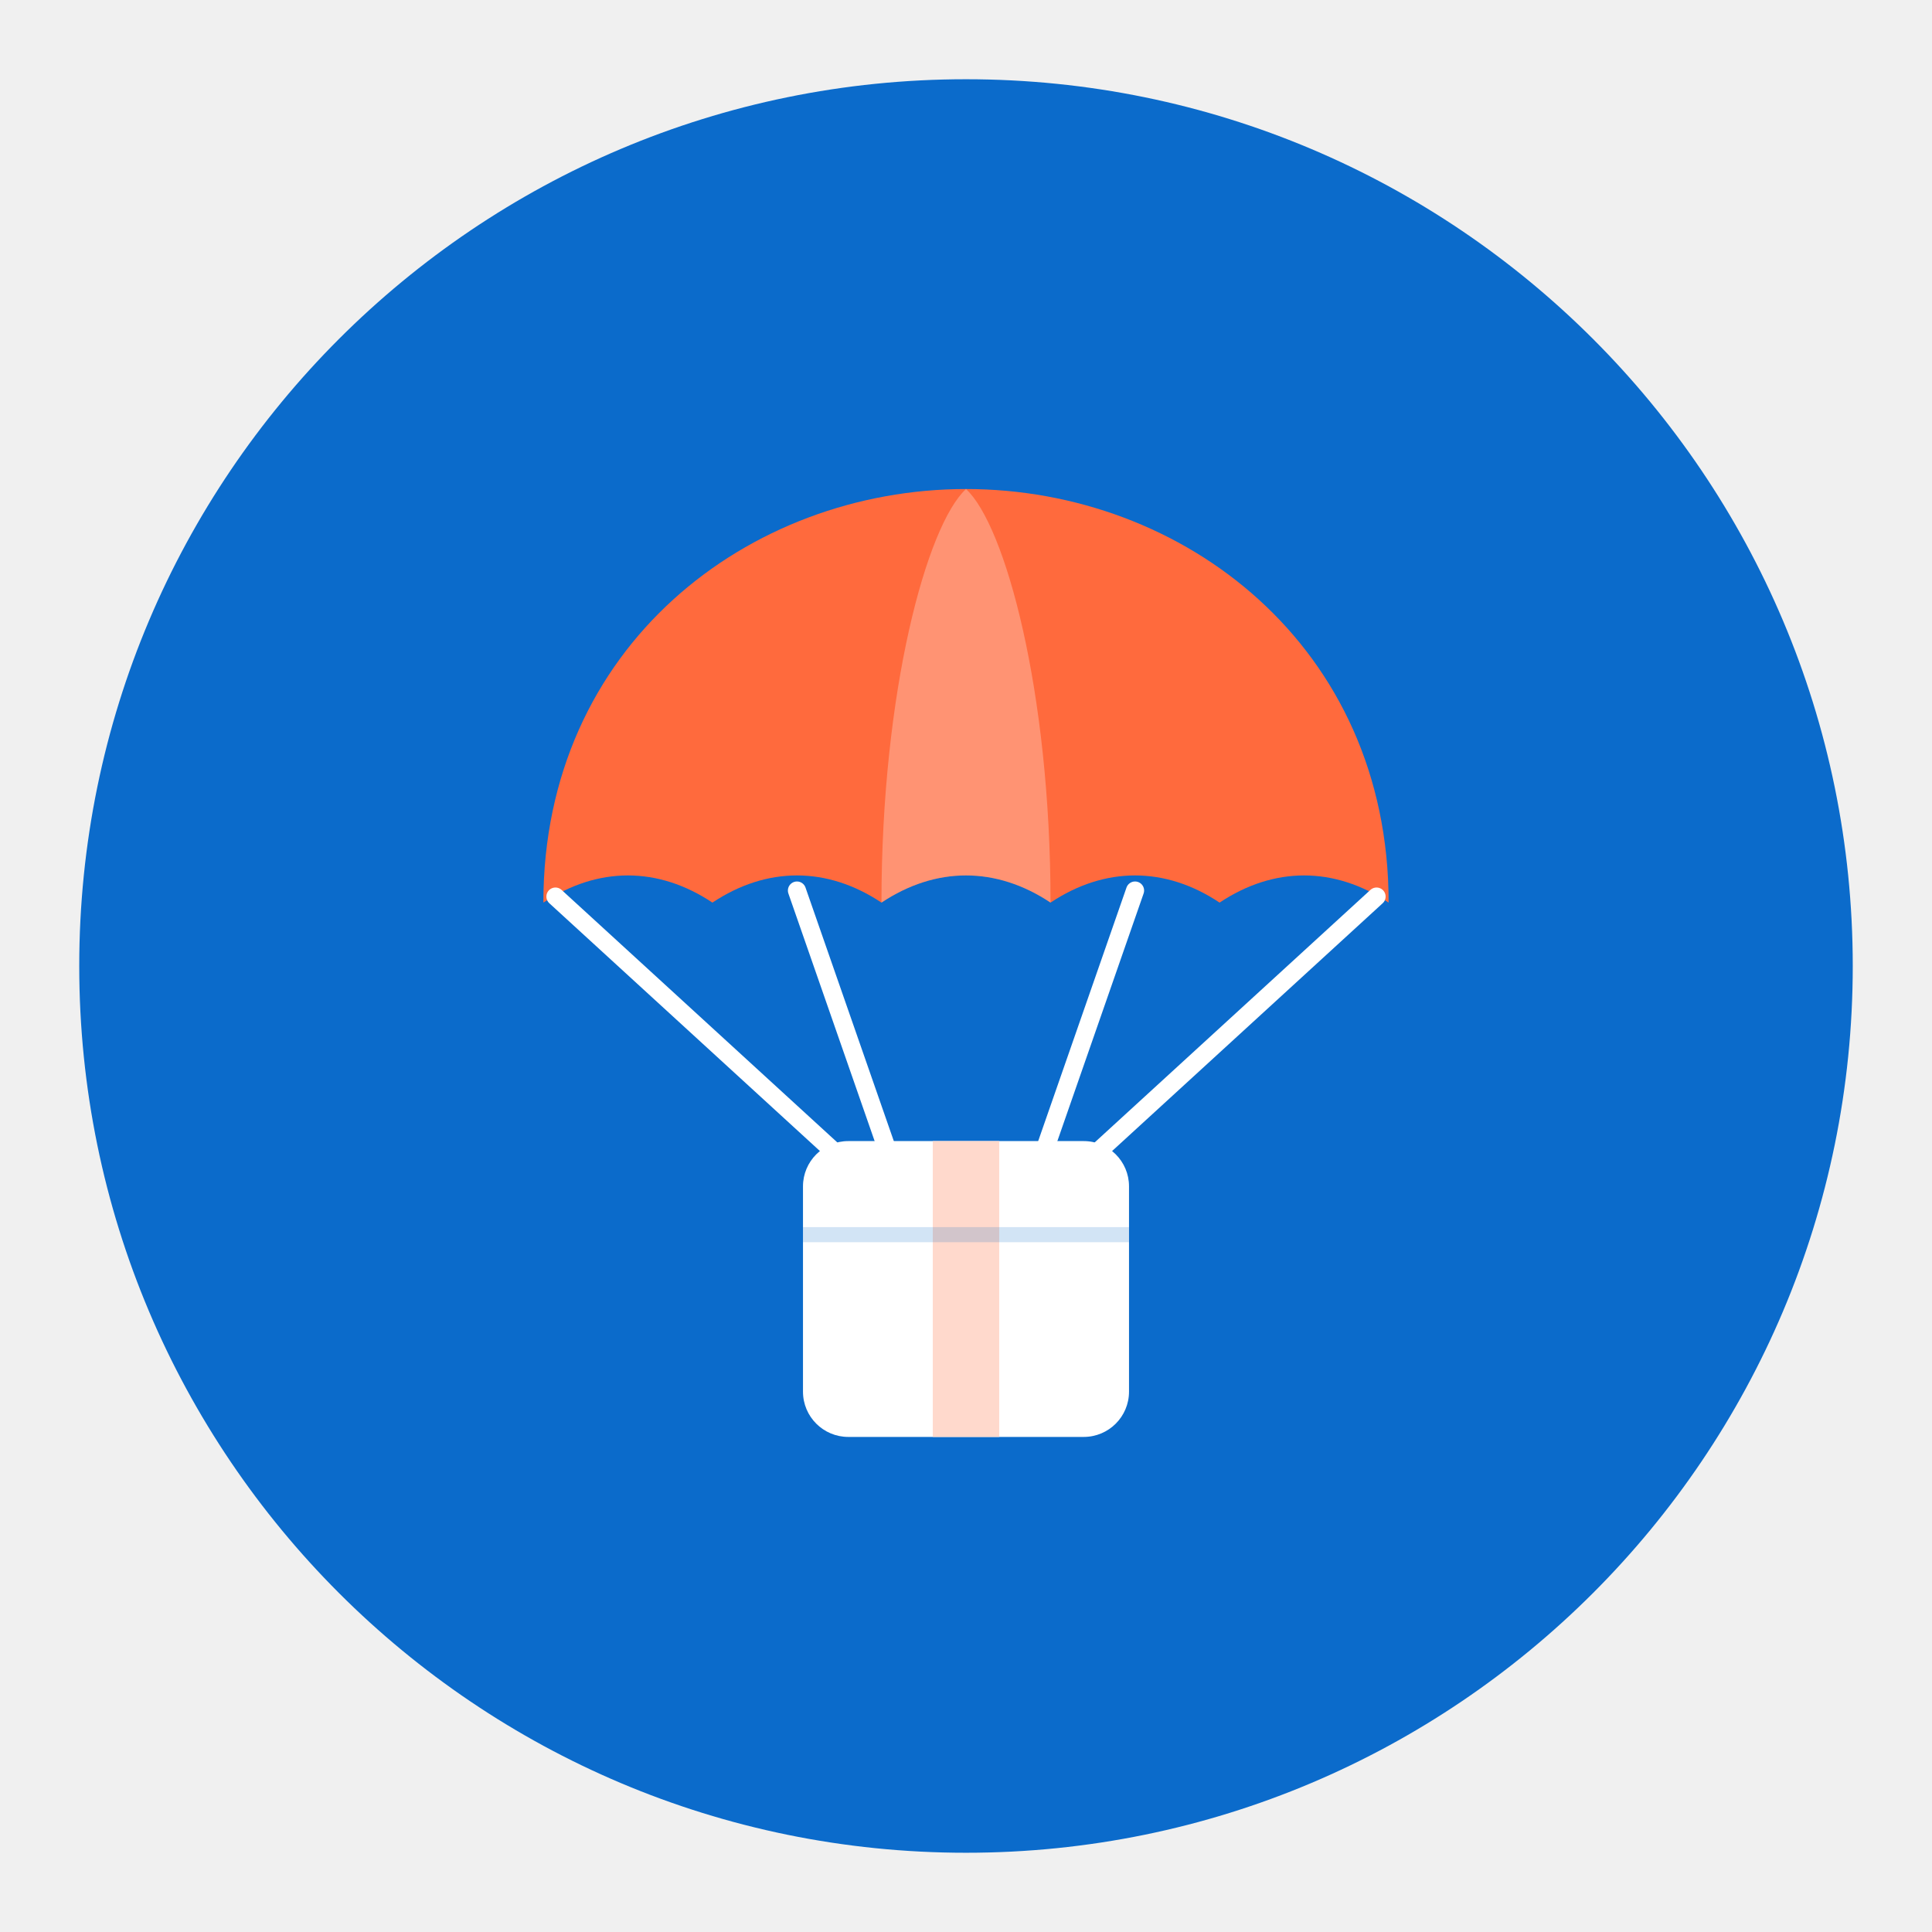
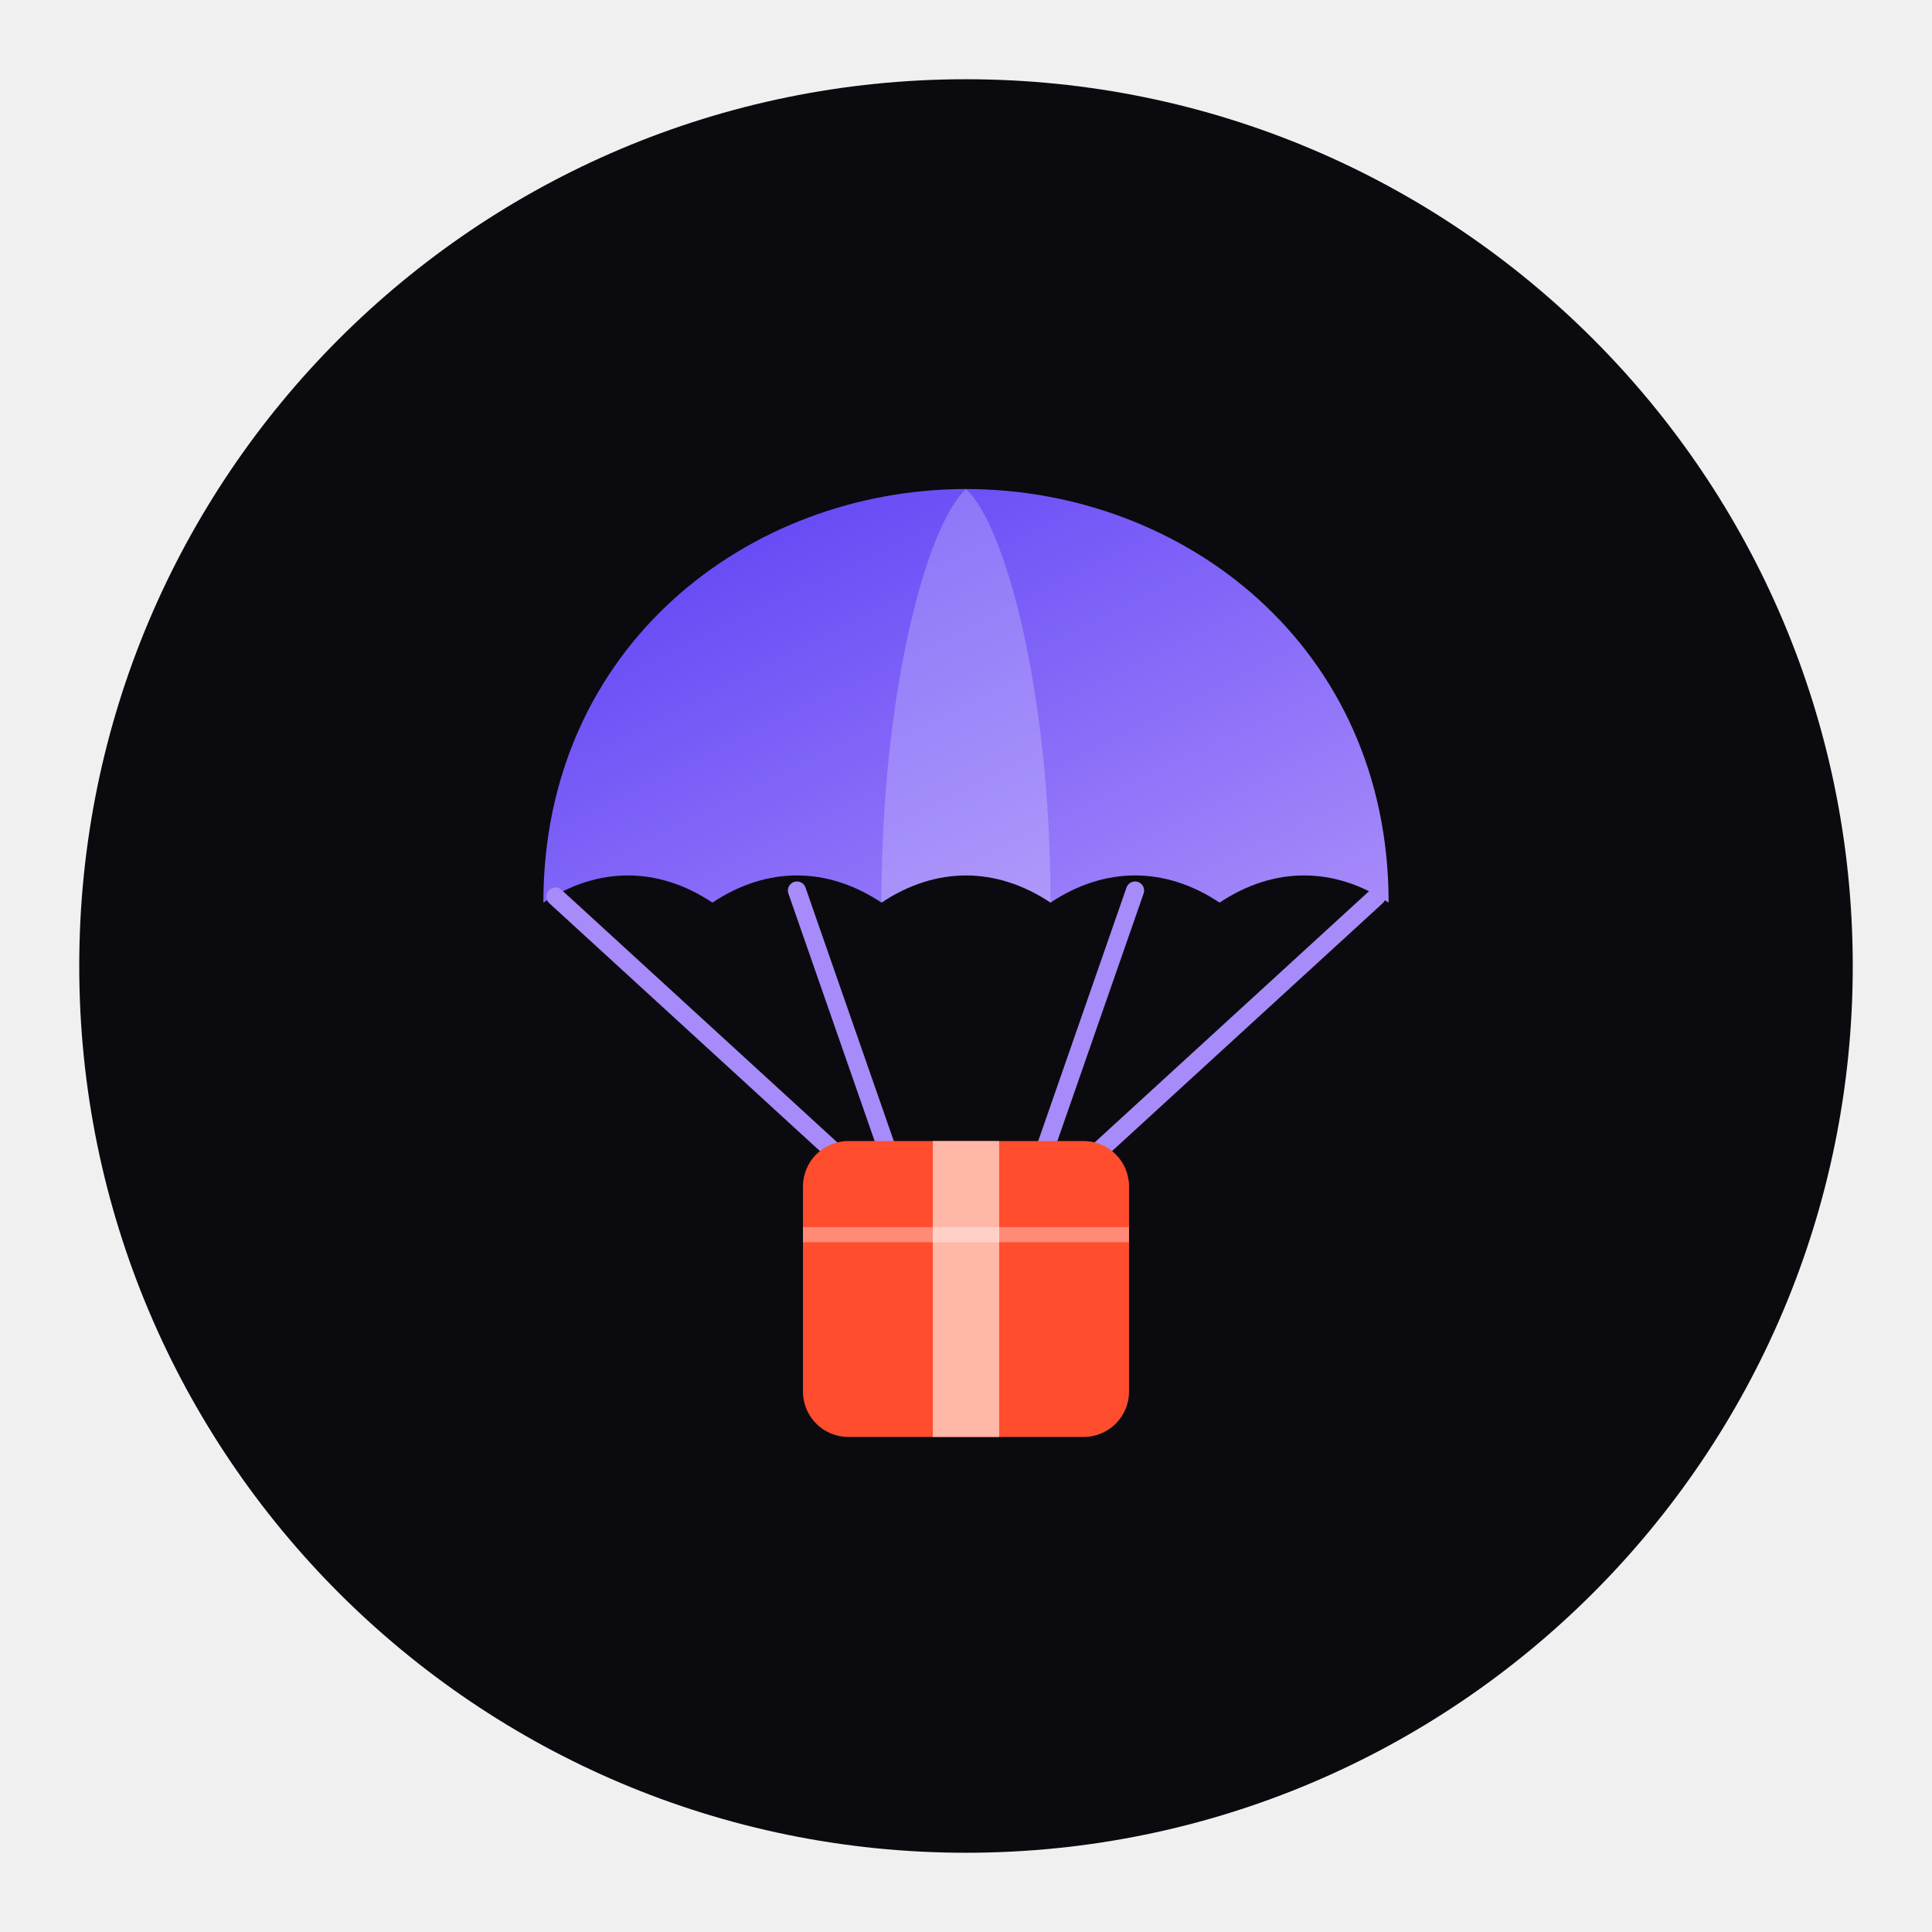
<svg xmlns="http://www.w3.org/2000/svg" width="1024" height="1024" viewBox="0 0 1024 1024">
-   <circle cx="512" cy="512" r="470" fill="#0b6bcb" />
+   <defs>
+     <linearGradient id="canopy" x1="0" y1="0" x2="1" y2="1">
+       <stop offset="0" stop-color="#5b3df5" />
+       <stop offset="1" stop-color="#a78bfa" />
+     </linearGradient>
+   </defs>
+   <circle cx="512" cy="512" r="470" fill="#0b0b0f" />
  <g transform="translate(512 512) scale(0.8) translate(-512 -512)">
    <g id="mark">
-       <path d="M232 470 C232 300 368 196 512 196 C656 196 792 300 792 470 C756 446 716 446 680 470 C644 446 604 446 568 470 C532 446 492 446 456 470 C420 446 380 446 344 470 C308 446 268 446 232 470 Z" fill="#ff6a3d" />
-       <path d="M456 470 C456 330 486 220 512 196 C538 220 568 330 568 470 C532 446 492 446 456 470 Z" fill="#ffffff" fill-opacity="0.28" />
-       <g stroke="#ffffff" stroke-width="12" stroke-linecap="round" fill="none">
+       <path d="M232 470 C232 300 368 196 512 196 C656 196 792 300 792 470 C756 446 716 446 680 470 C644 446 604 446 568 470 C532 446 492 446 456 470 C420 446 380 446 344 470 C308 446 268 446 232 470 Z" fill="url(#canopy)" />
+       <path d="M456 470 C456 330 486 220 512 196 C538 220 568 330 568 470 C532 446 492 446 456 470 Z" fill="#ffffff" fill-opacity="0.22" />
+       <g stroke="#a78bfa" stroke-width="12" stroke-linecap="round" fill="none">
        <path d="M240 466 L430 640" />
        <path d="M400 462 L462 640" />
        <path d="M624 462 L562 640" />
        <path d="M784 466 L594 640" />
      </g>
-       <rect x="404" y="628" width="216" height="196" rx="30" fill="#ffffff" />
-       <rect x="490" y="628" width="44" height="196" fill="#ffd9cc" />
-       <path d="M404 690 H620" stroke="#0b6bcb" stroke-opacity="0.18" stroke-width="10" />
+       <rect x="404" y="628" width="216" height="196" rx="30" fill="#ff4d2e" />
+       <rect x="490" y="628" width="44" height="196" fill="#ffb8a8" />
+       <path d="M404 690 H620" stroke="#ffffff" stroke-opacity="0.35" stroke-width="10" />
    </g>
  </g>
</svg>
